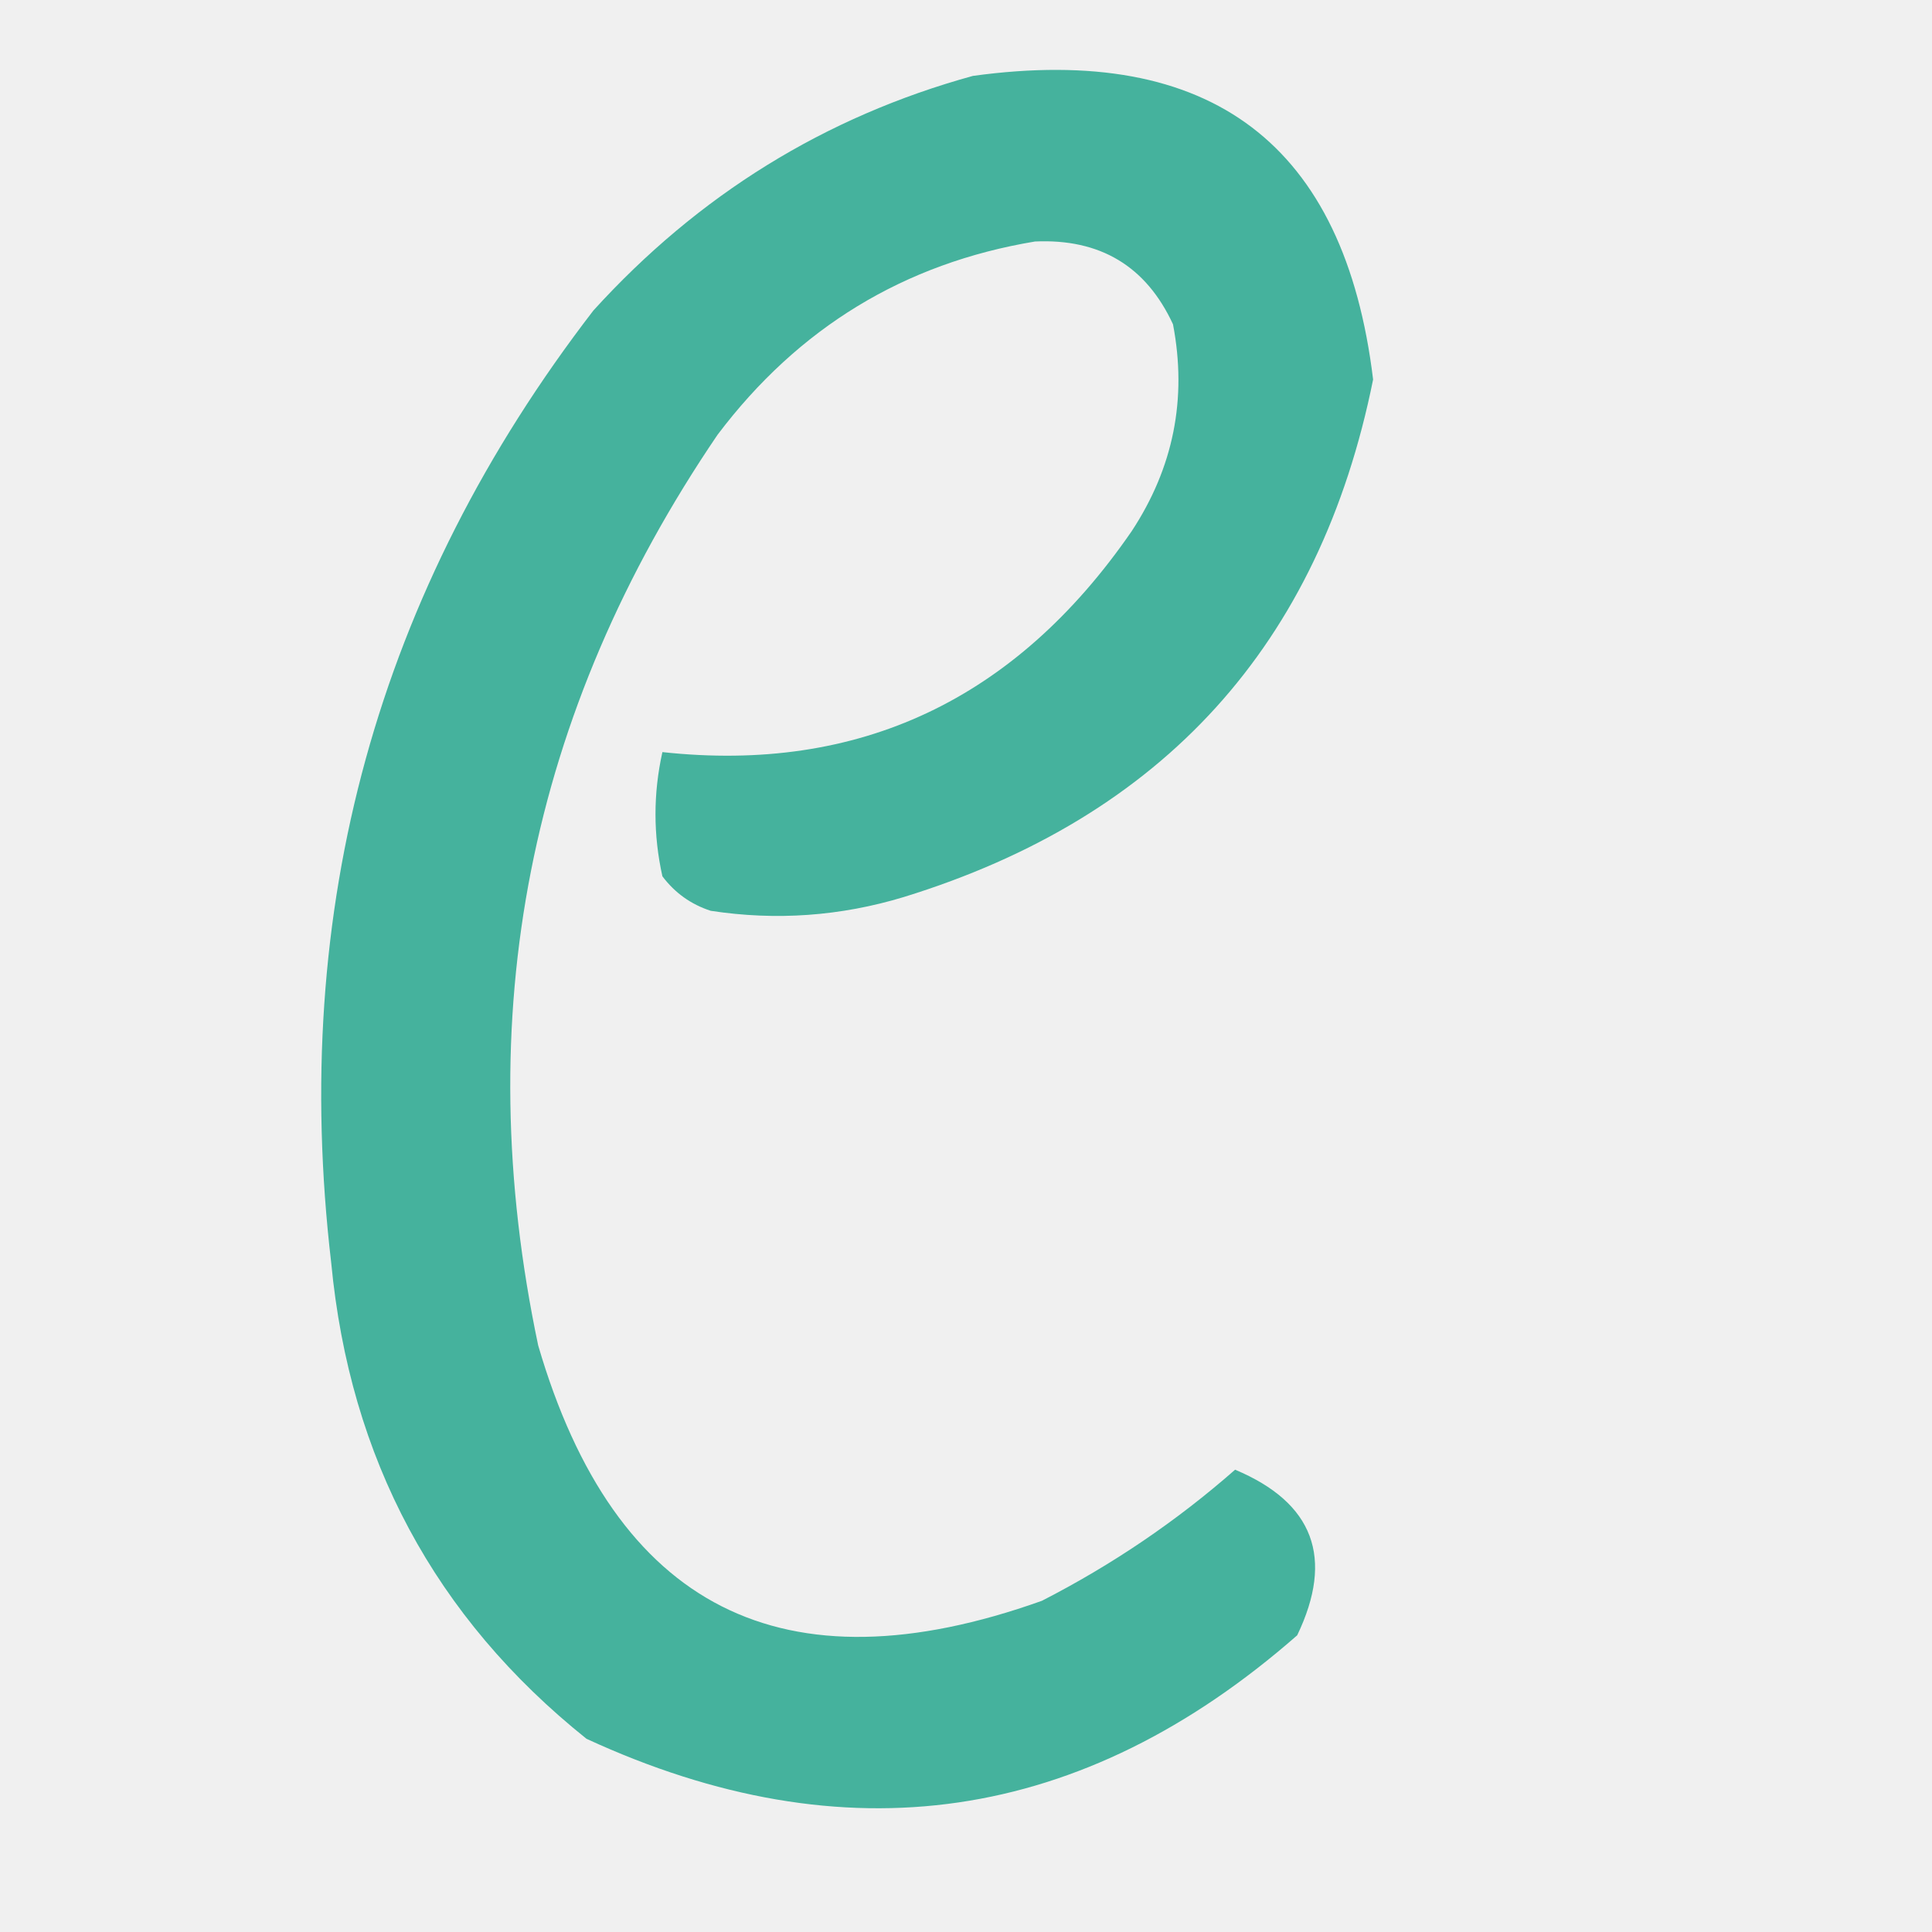
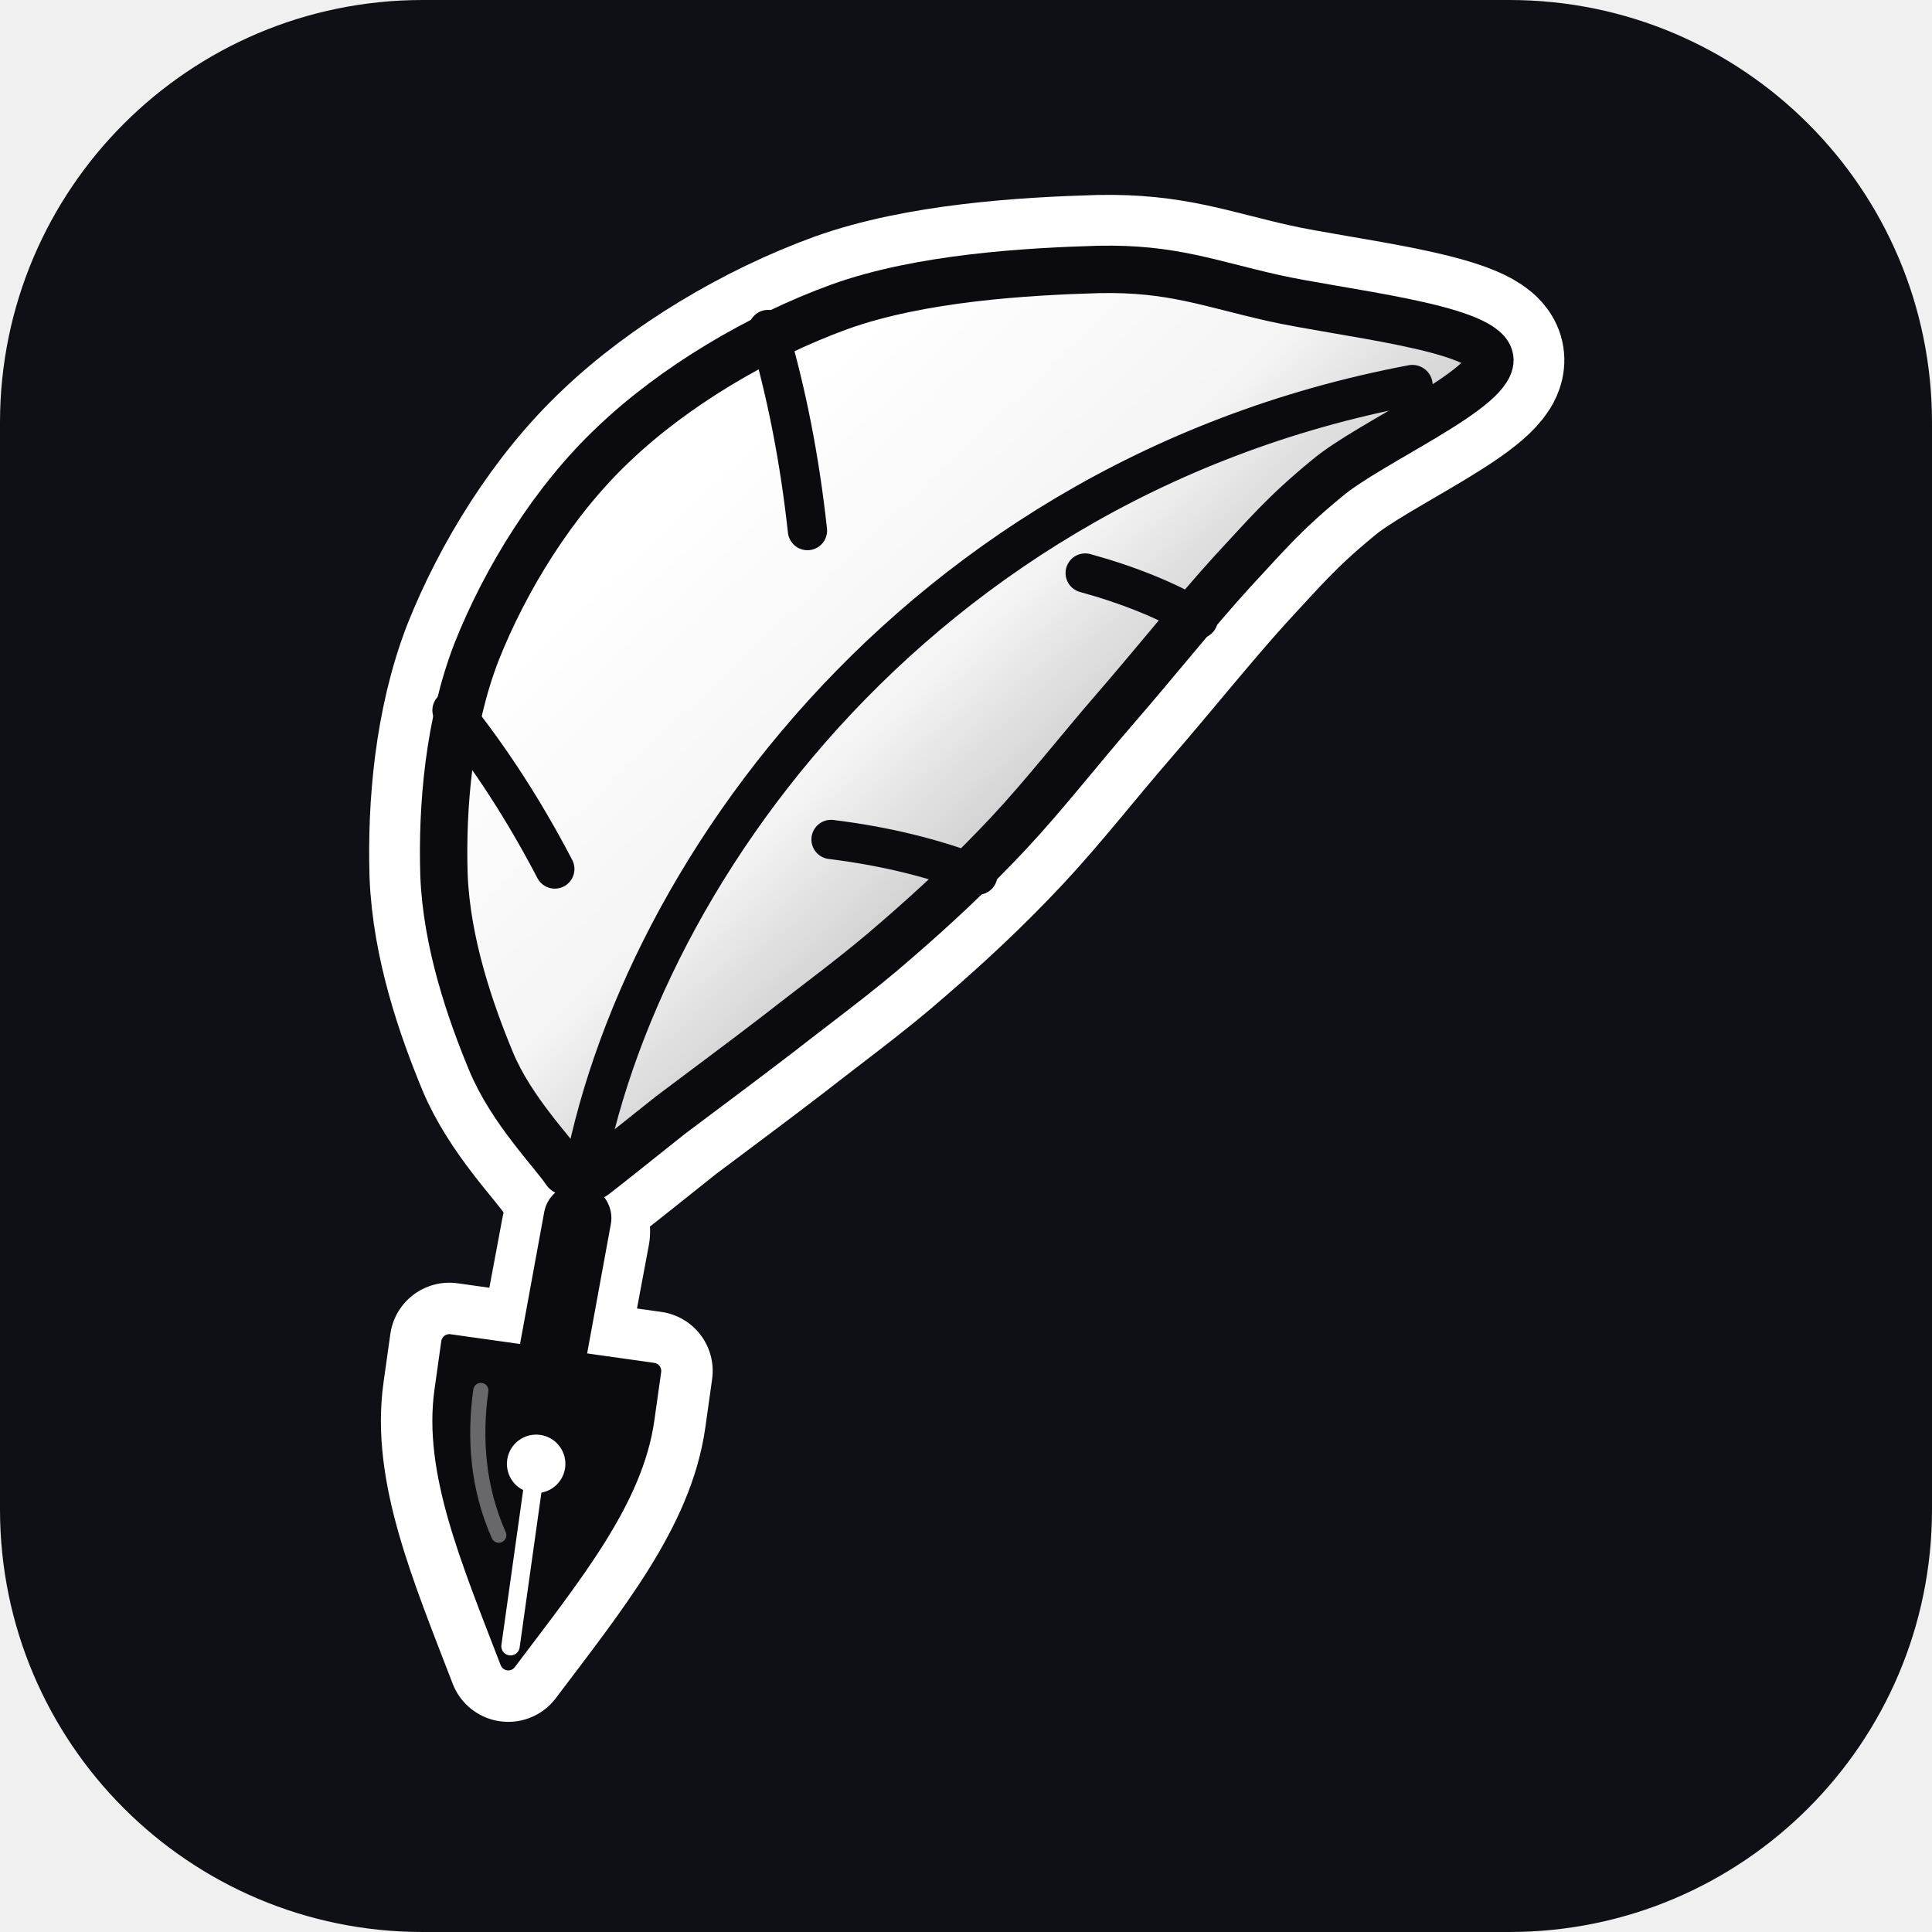
- <svg xmlns="http://www.w3.org/2000/svg" version="1.1" width="140px" height="140px" style="shape-rendering:geometricPrecision; text-rendering:geometricPrecision; image-rendering:optimizeQuality; fill-rule:evenodd; clip-rule:evenodd">
-   <g>
-     <path style="opacity:1" fill="#45b29d" d="M 70.5,5.5 C 87.769,3.126 97.436,10.459 99.5,27.5C 95.637,46.697 84.304,59.197 65.5,65C 60.905,66.393 56.239,66.726 51.5,66C 50.069,65.535 48.903,64.701 48,63.5C 47.333,60.5 47.333,57.5 48,54.5C 62.251,56.048 73.585,50.715 82,38.5C 85.033,33.895 86.033,28.895 85,23.5C 83.049,19.285 79.716,17.285 75,17.5C 65.526,19.076 57.859,23.742 52,31.5C 38.306,51.637 33.973,73.637 39,97.5C 44.564,116.532 56.731,122.699 75.5,116C 80.602,113.385 85.268,110.218 89.5,106.5C 95.193,108.891 96.693,112.891 94,118.5C 78.421,132.151 61.254,134.651 42.5,126C 31.518,117.21 25.352,105.71 24,91.5C 20.998,65.852 27.331,42.852 43,22.5C 50.615,14.119 59.782,8.453 70.5,5.5 Z" />
+ <svg xmlns="http://www.w3.org/2000/svg" viewBox="0 0 256 256" role="img" aria-label="Scriptorium">
+   <defs>
+     <linearGradient id="soft" gradientUnits="userSpaceOnUse" x1="100" y1="60" x2="175" y2="120">
+       <stop offset="0" stop-color="#0B0B0F" stop-opacity="0" />
+       <stop offset="0.45" stop-color="#0B0B0F" stop-opacity="0.04" />
+       <stop offset="1" stop-color="#0B0B0F" stop-opacity="0.36" />
+     </linearGradient>
+     <path id="vane" d="M98.3 159.4 C96.1 156.9 89.1 151.6 85.1 144.8 C81.1 138.0 76.2 128.5 74.4 118.5 C72.7 108.6 72.0 96.3 74.6 85.2 C77.3 74.1 82.7 61.6 90.4 52.0 C98.0 42.4 109.3 33.3 120.6 27.3 C131.8 21.4 147.2 18.3 157.8 16.5 C168.4 14.8 174.1 16.3 183.9 17.1 C193.7 17.9 214.8 17.1 216.7 21.3 C218.6 25.5 200.9 36.2 195.4 42.4 C189.8 48.5 187.8 51.8 183.4 58.1 C179.1 64.4 173.8 73.3 169.2 80.4 C164.6 87.5 160.6 94.5 156.1 100.9 C151.6 107.3 146.9 113.1 142.0 118.7 C137.1 124.4 131.7 129.6 126.8 134.7 C121.9 139.7 116.6 144.9 112.5 149.0 C108.5 153.2 104.2 157.8 102.5 159.5 Z" />
+     <clipPath id="vane-clip">
+       <use href="#vane" />
+     </clipPath>
+     <path id="nib-shape" d="M-19 -4 L19 -4 L19 5 C19 20 10 35 0 53 C-10 35 -19 20 -19 5Z" />
+   </defs>
+   <rect width="256" height="256" rx="56" fill="#0E1016" />
+   <g transform="translate(128 128) scale(0.897) translate(-134.3 -141.2) rotate(8)">
+     <g fill="#fff" stroke="#fff" stroke-width="22" stroke-linejoin="round" stroke-linecap="round">
+       <use href="#vane" />
+       <path d="M101 168 L100 190" />
+       <g transform="translate(100 190) scale(0.8)">
+         <use href="#nib-shape" />
+       </g>
+     </g>
+     <use href="#vane" fill="#fff" />
+     <use href="#vane" fill="url(#soft)" clip-path="url(#vane-clip)" />
+     <use href="#vane" fill="none" stroke="#0B0B0F" stroke-width="7" stroke-linejoin="round" />
+     <g fill="none" stroke="#0B0B0F" stroke-linecap="round">
+       <path d="M101 168 C99 122 132 52 206 27" stroke-width="6" />
+       <path d="M72.2 94.3 Q82.0 103.5 90.5 115.4" stroke-width="5.8" />
+       <path d="M110.6 32.1 Q116.6 45.3 120.5 60.7" stroke-width="5.8" />
+       <path d="M152.5 107.6 Q142.2 105.2 130.3 105.4" stroke-width="5.8" />
+       <path d="M179.5 65.6 Q172.0 62.5 162.0 61.2" stroke-width="5.8" />
+     </g>
+     <path d="M101 166 L100 190" stroke="#0B0B0F" stroke-width="10" stroke-linecap="round" />
+     <g transform="translate(100 190) scale(0.8)">
+       <use href="#nib-shape" fill="#0B0B0F" stroke="#0B0B0F" stroke-width="3" stroke-linejoin="round" />
+       <path d="M0 21 L0 50" stroke="#fff" stroke-width="3.4" stroke-linecap="round" />
+       <circle cx="0" cy="16" r="5.4" fill="#fff" />
+       <path d="M-12 4 C-12 13 -10 22 -5 30" fill="none" stroke="#fff" stroke-opacity=".38" stroke-width="2.8" stroke-linecap="round" />
+     </g>
  </g>
</svg>
